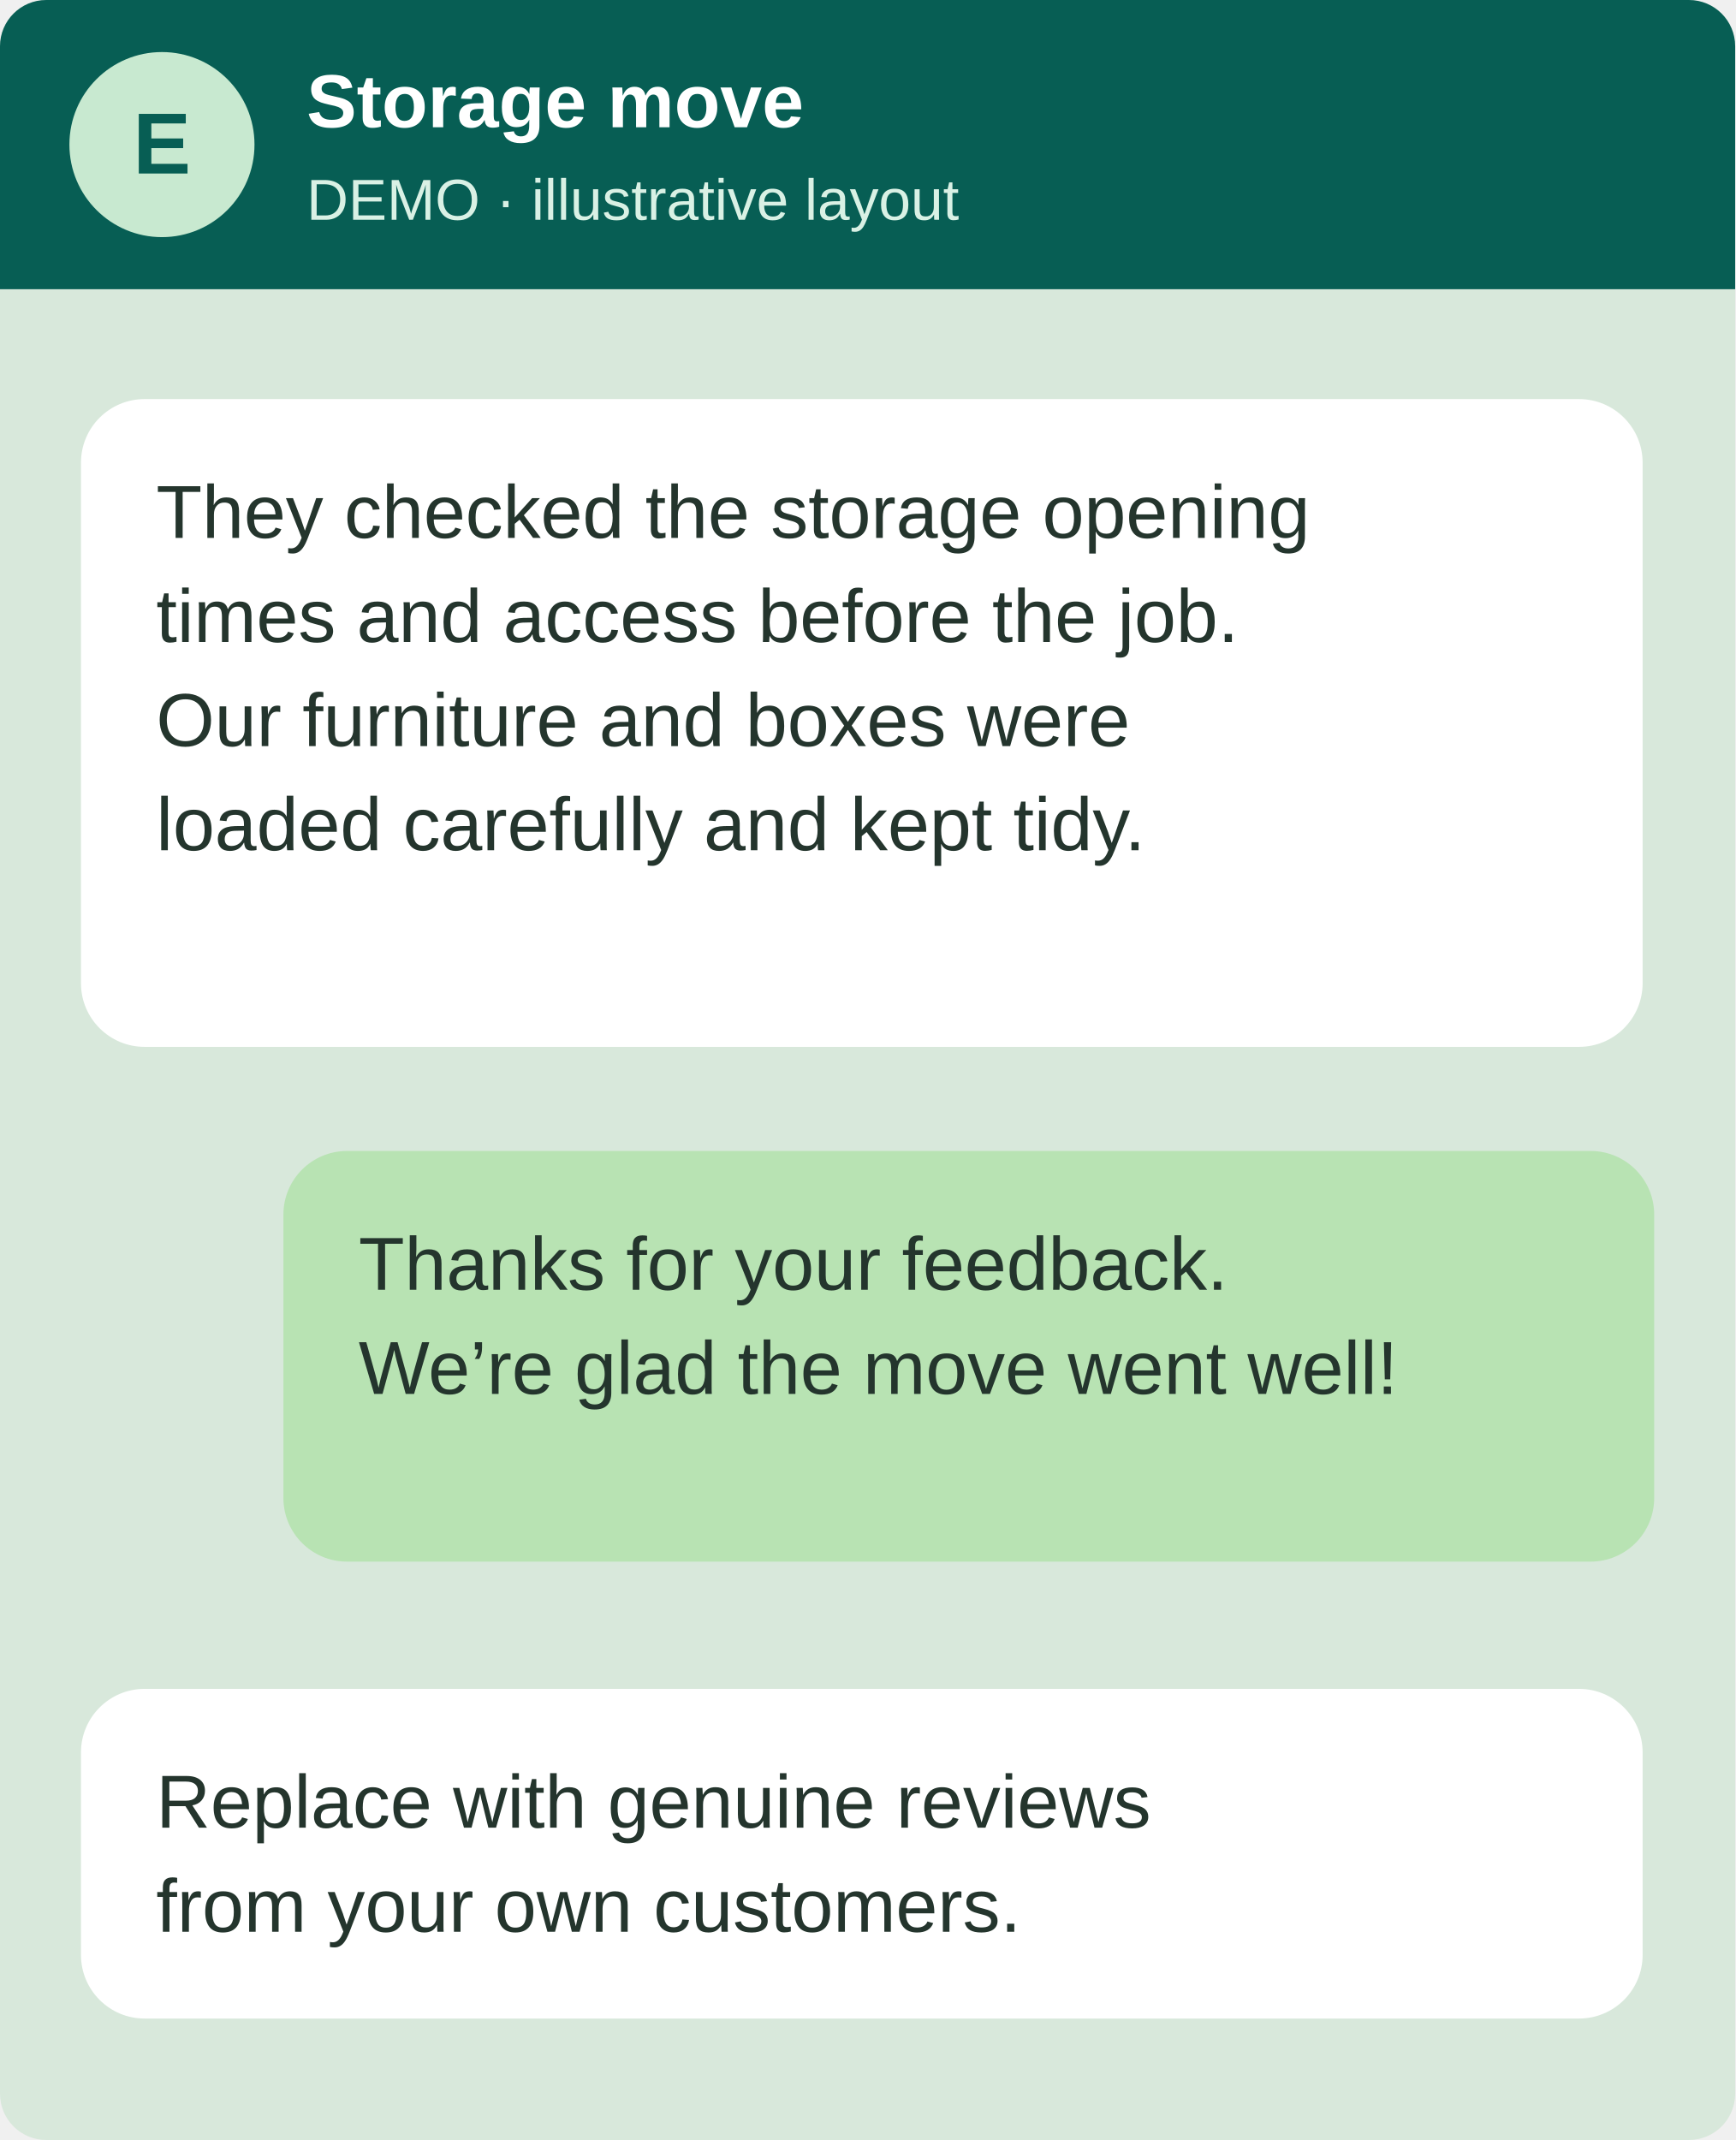
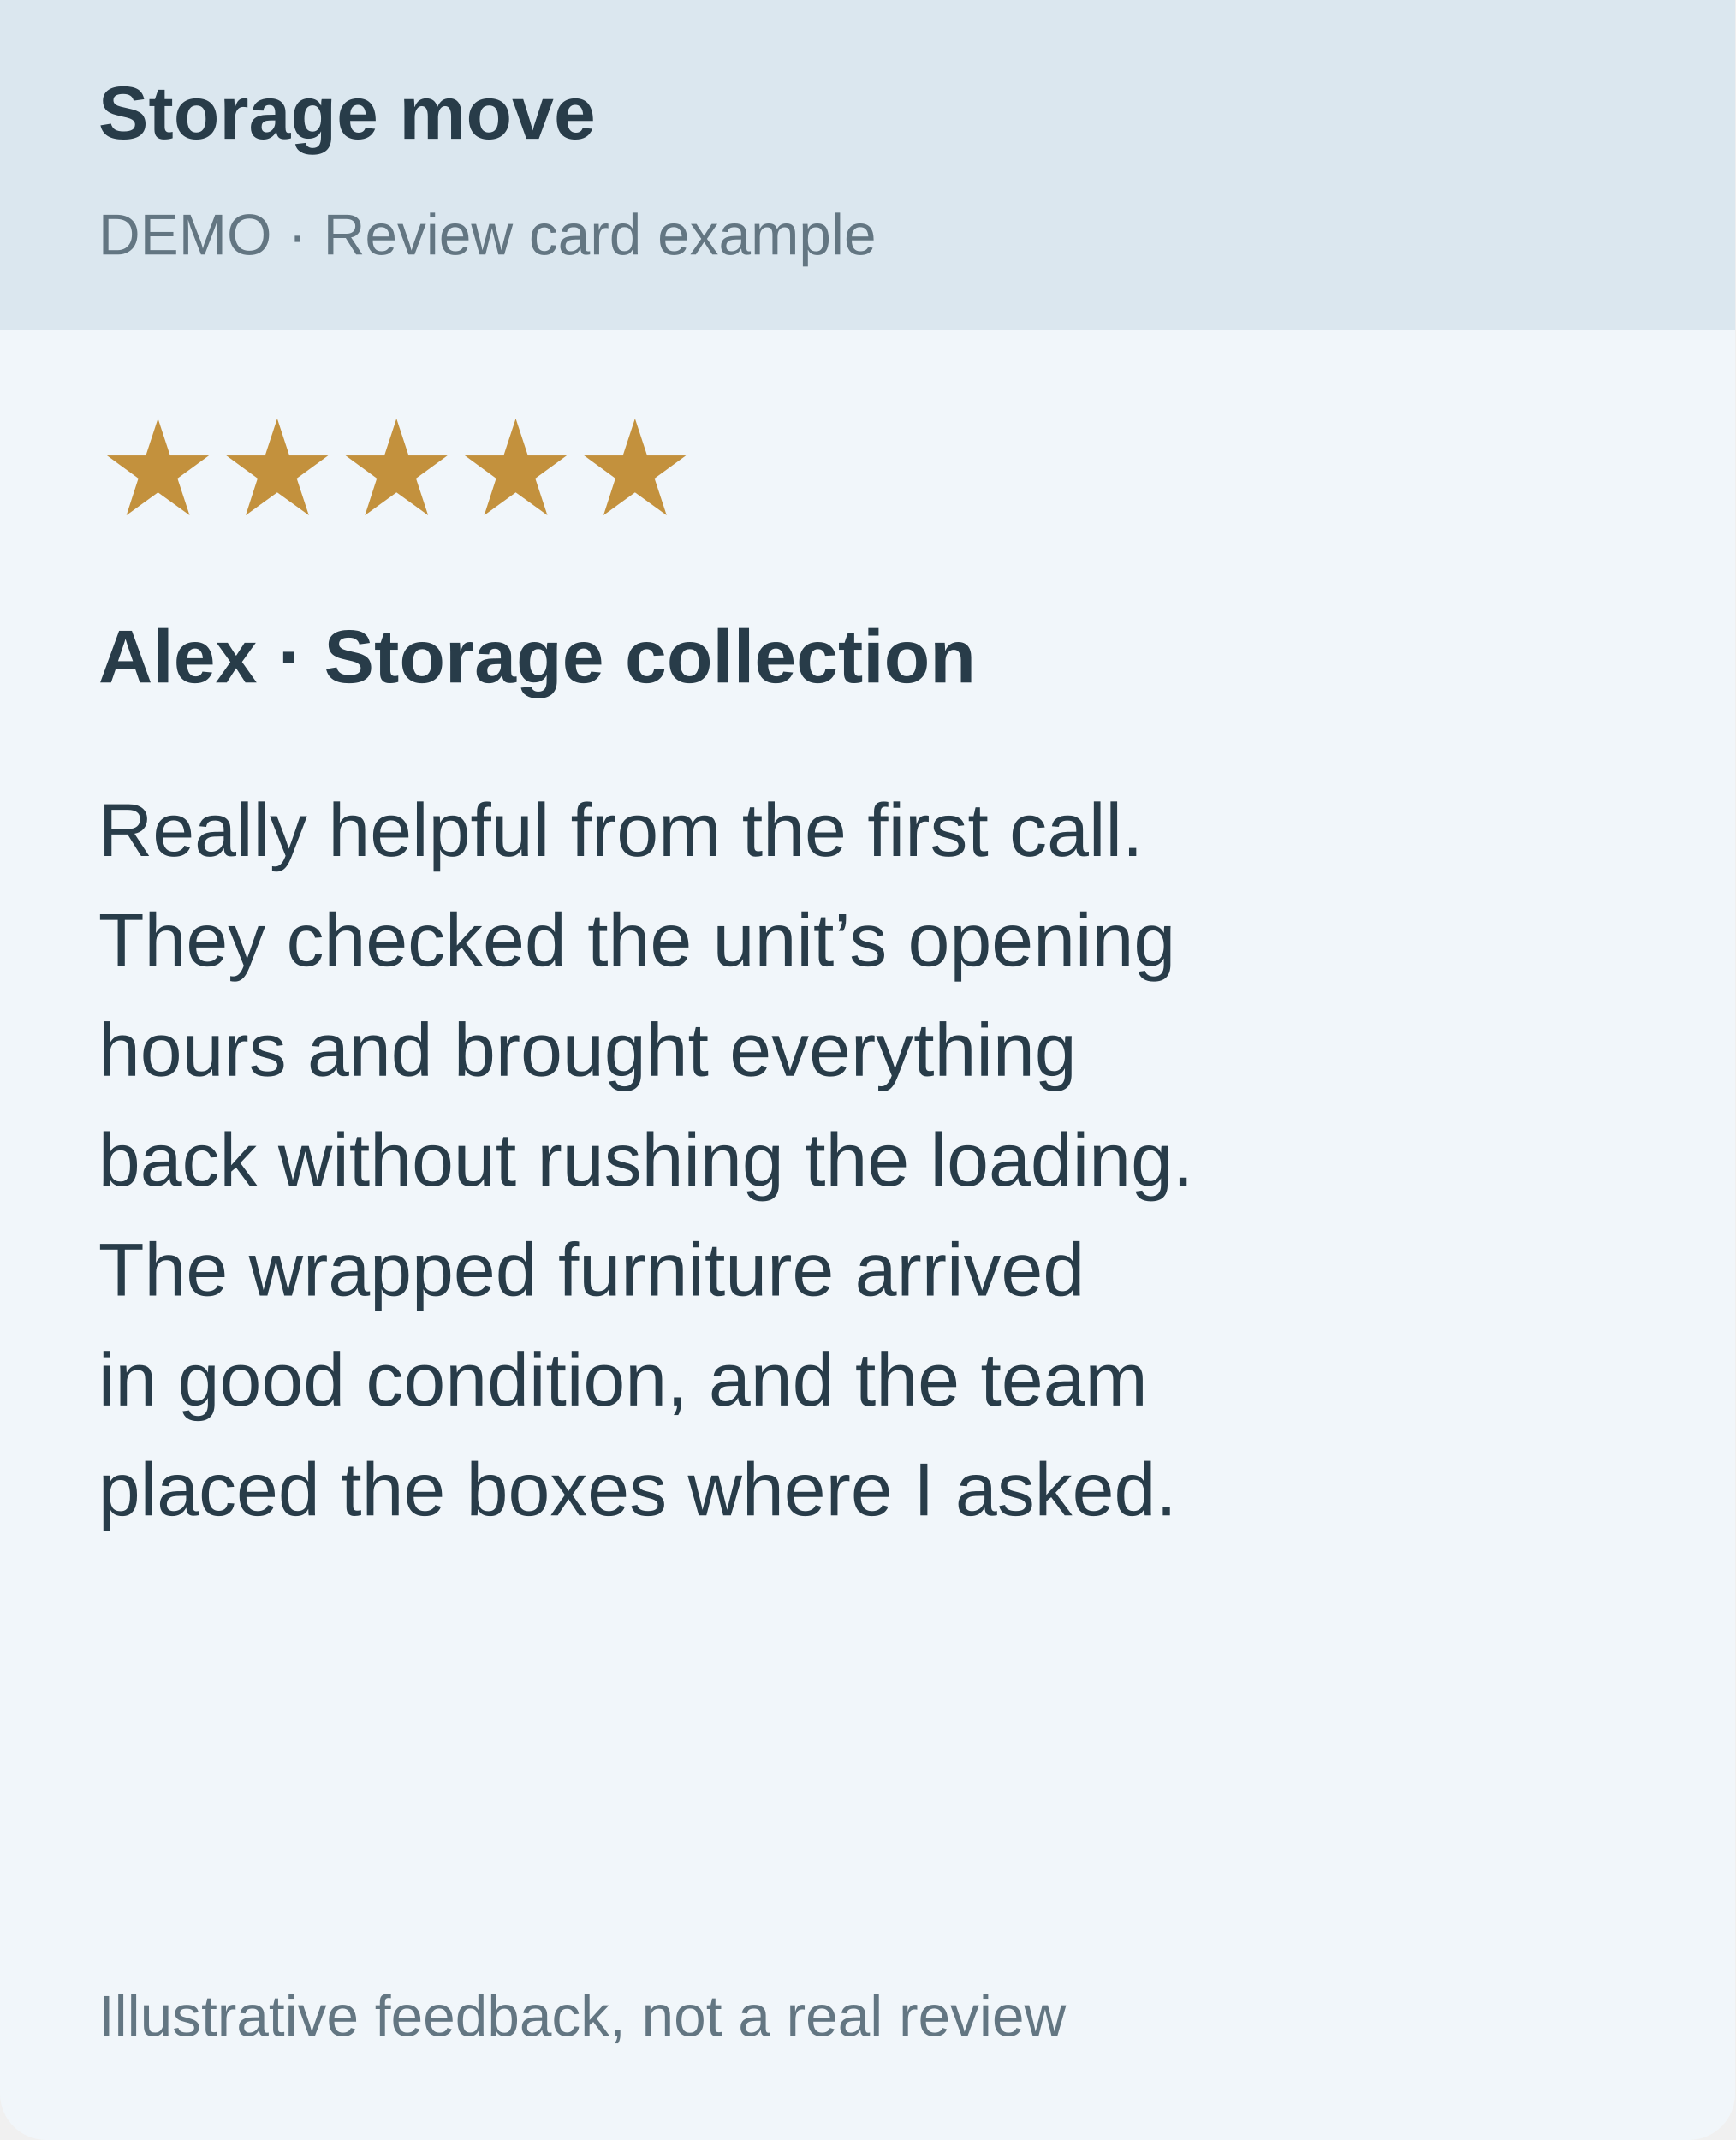
<svg xmlns="http://www.w3.org/2000/svg" width="300" height="370" viewBox="0 0 300 370">
-   <rect width="300" height="370" rx="8" fill="#d8e8db" />
-   <path d="M0 8a8 8 0 0 1 8-8h284a8 8 0 0 1 8 8v42H0z" fill="#075e54" />
-   <circle cx="28" cy="25" r="16" fill="#c8e9d0" />
-   <text x="28" y="30" text-anchor="middle" fill="#075e54" font-family="Arial,sans-serif" font-size="15" font-weight="700">E</text>
-   <text x="53" y="22" fill="#fff" font-family="Arial,sans-serif" font-size="13" font-weight="700">Storage move</text>
-   <text x="53" y="38" fill="#d9f1e5" font-family="Arial,sans-serif" font-size="10">DEMO · illustrative layout</text>
-   <rect x="14" y="69" width="270" height="112" rx="11" fill="#fff" />
-   <text x="27" y="93" fill="#24352d" font-family="Arial,sans-serif" font-size="13">
-     <tspan x="27">They checked the storage opening</tspan>
-     <tspan x="27" dy="18">times and access before the job.</tspan>
-     <tspan x="27" dy="18">Our furniture and boxes were</tspan>
-     <tspan x="27" dy="18">loaded carefully and kept tidy.</tspan>
+   <rect x="0" y="0" width="300" height="370" rx="8" fill="#f1f6fa" />
+   <rect x="0" y="0" width="300" height="57" rx="0" fill="#dbe7ef" />
+   <text x="17" y="24" fill="#283c49" font-family="Arial,sans-serif" font-size="13" font-weight="700">
+     <tspan x="17">Storage move</tspan>
  </text>
-   <rect x="49" y="199" width="237" height="71" rx="11" fill="#b8e3b3" />
-   <text x="62" y="223" fill="#24352d" font-family="Arial,sans-serif" font-size="13">
-     <tspan x="62">Thanks for your feedback.</tspan>
-     <tspan x="62" dy="18">We’re glad the move went well!</tspan>
+   <text x="17" y="44" fill="#637682" font-family="Arial,sans-serif" font-size="10" font-weight="400">
+     <tspan x="17">DEMO · Review card example</tspan>
  </text>
-   <rect x="14" y="292" width="270" height="57" rx="11" fill="#fff" />
-   <text x="27" y="316" fill="#24352d" font-family="Arial,sans-serif" font-size="13">
-     <tspan x="27">Replace with genuine reviews</tspan>
-     <tspan x="27" dy="18">from your own customers.</tspan>
+   <text x="17" y="89" fill="#c3913d" font-family="Arial,sans-serif" font-size="23" font-weight="400">
+     <tspan x="17">★★★★★</tspan>
+   </text>
+   <text x="17" y="118" fill="#283c49" font-family="Arial,sans-serif" font-size="13" font-weight="700">
+     <tspan x="17">Alex · Storage collection</tspan>
+   </text>
+   <text x="17" y="148" fill="#283c49" font-family="Arial,sans-serif" font-size="13" font-weight="400">
+     <tspan x="17">Really helpful from the first call.</tspan>
+     <tspan x="17" dy="19">They checked the unit’s opening</tspan>
+     <tspan x="17" dy="19">hours and brought everything</tspan>
+     <tspan x="17" dy="19">back without rushing the loading.</tspan>
+     <tspan x="17" dy="19" />
+     <tspan x="17" dy="19">The wrapped furniture arrived</tspan>
+     <tspan x="17" dy="19">in good condition, and the team</tspan>
+     <tspan x="17" dy="19">placed the boxes where I asked.</tspan>
+   </text>
+   <text x="17" y="352" fill="#637682" font-family="Arial,sans-serif" font-size="10" font-weight="400">
+     <tspan x="17">Illustrative feedback, not a real review</tspan>
  </text>
</svg>
